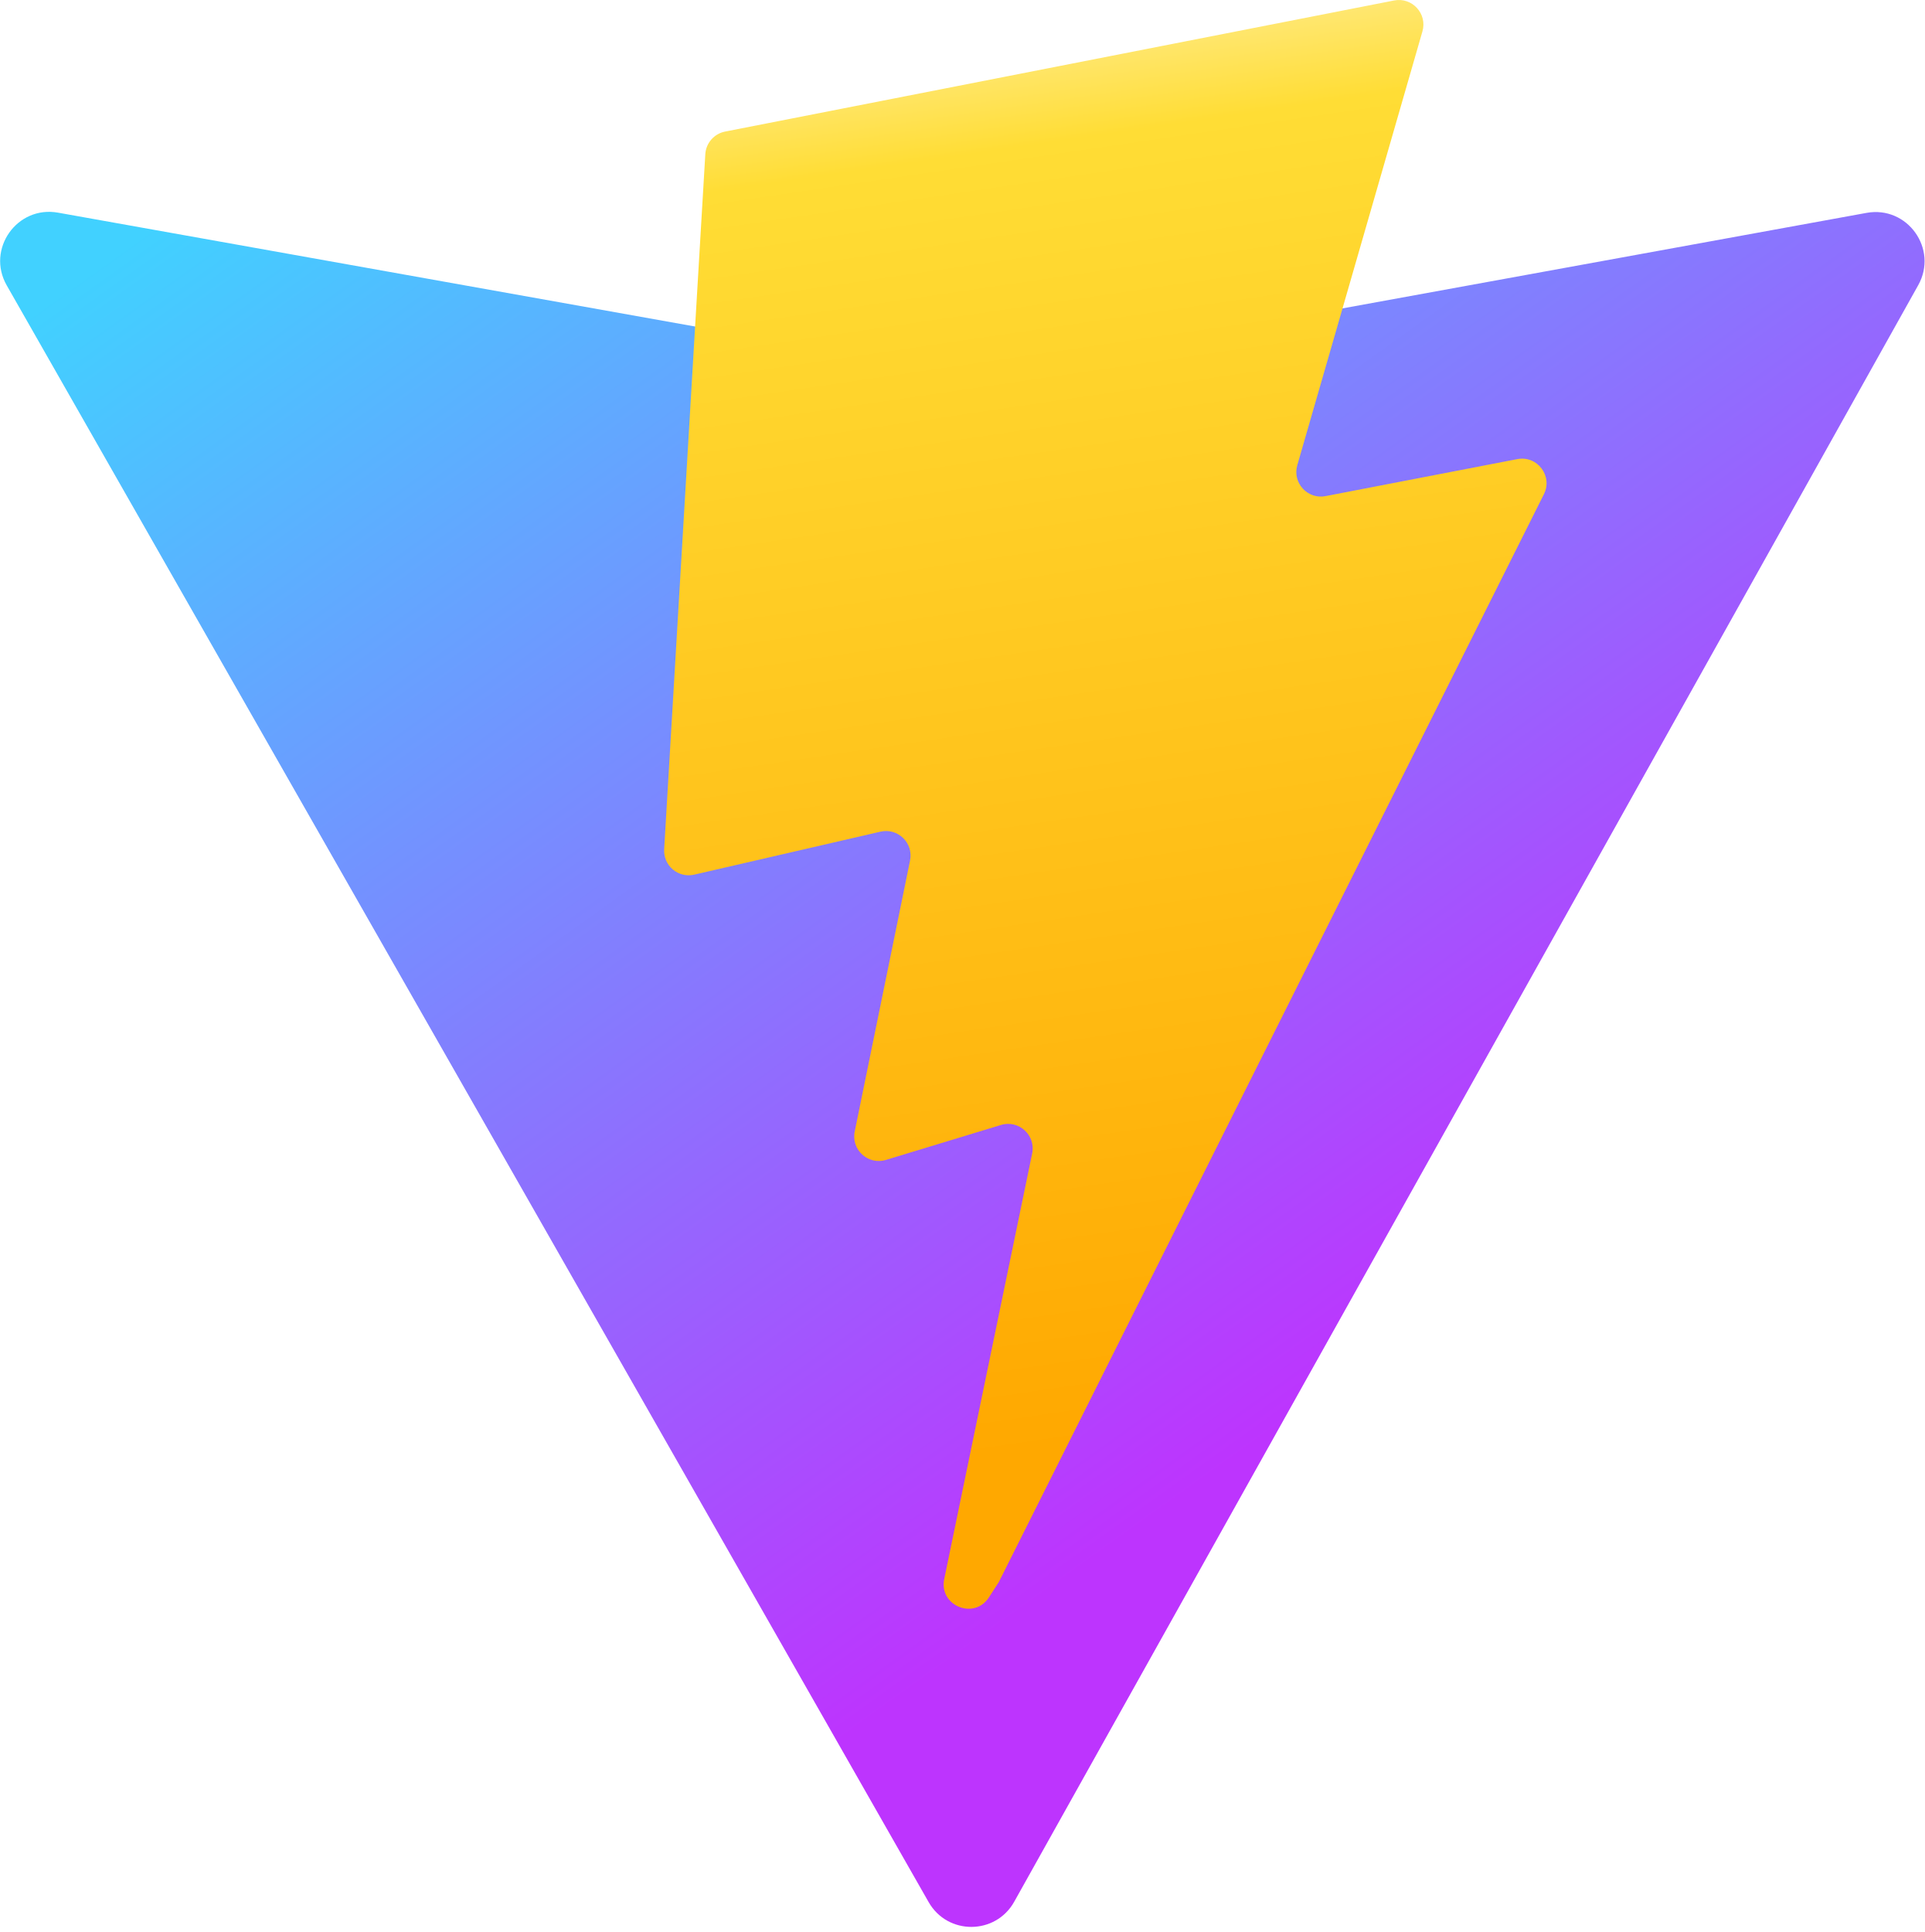
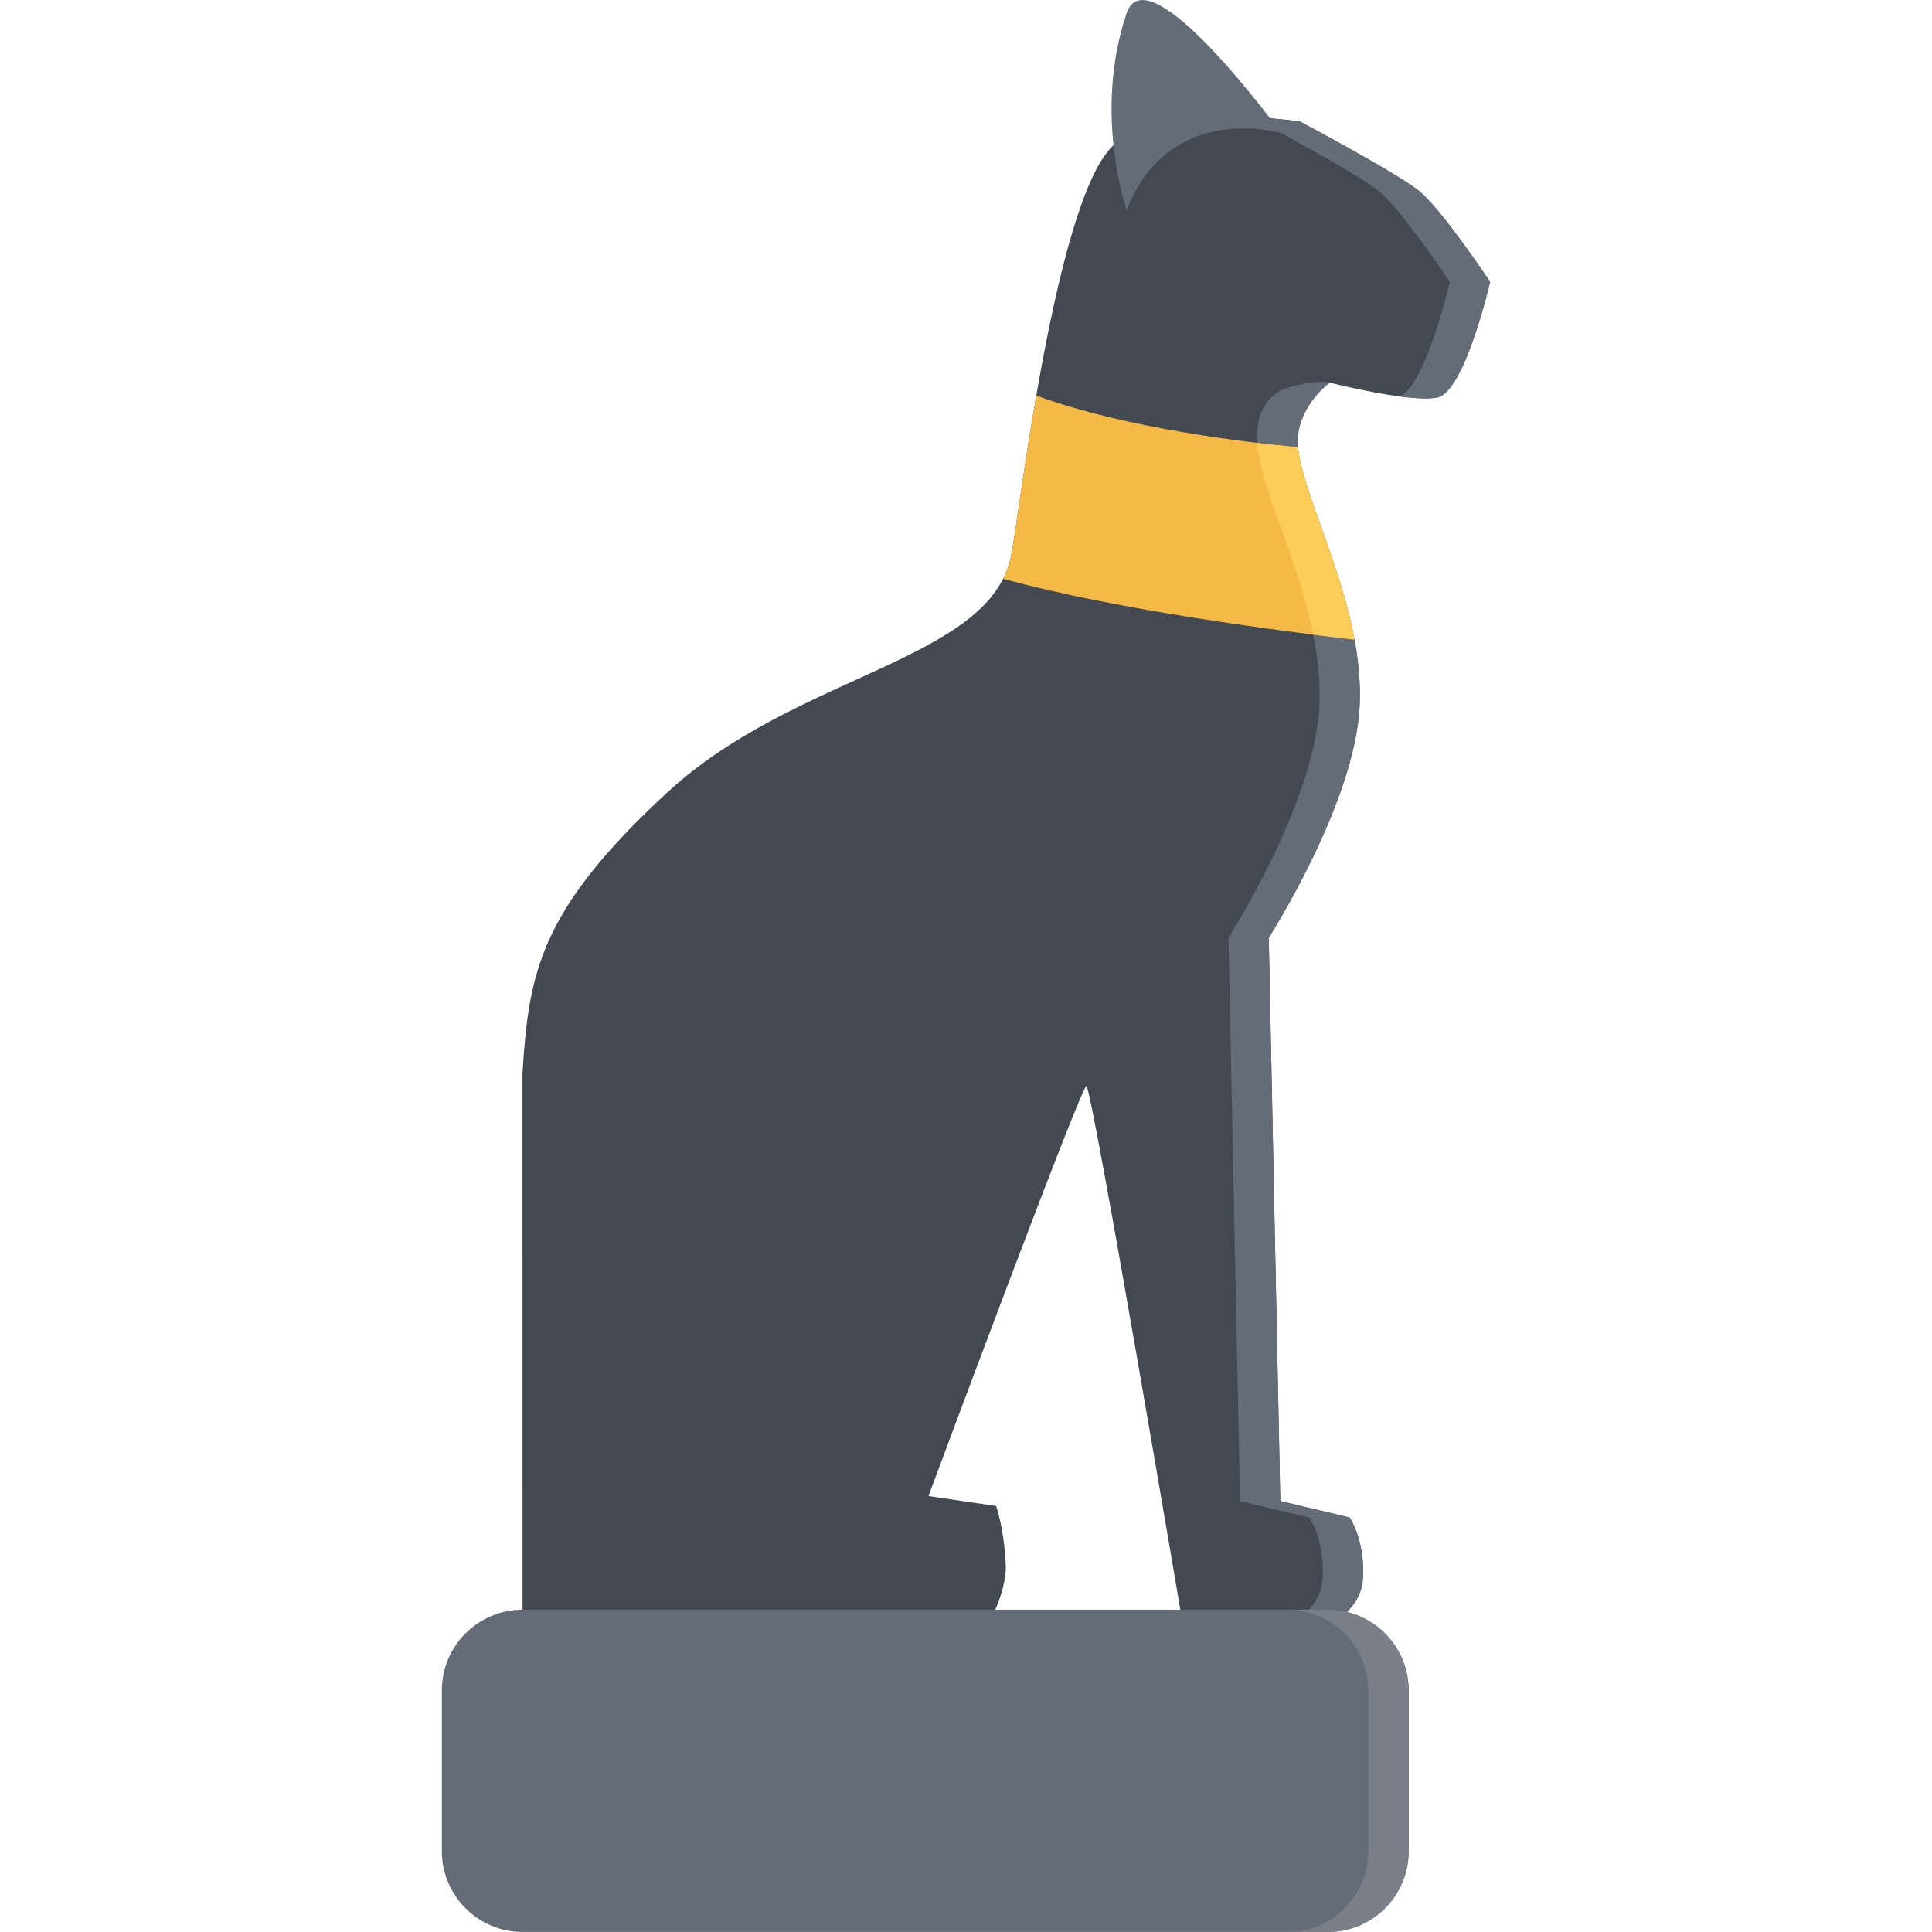
- <svg xmlns="http://www.w3.org/2000/svg" aria-hidden="true" role="img" class="iconify iconify--logos" width="31.88" height="32" preserveAspectRatio="xMidYMid meet" viewBox="0 0 256 257">
-   <defs>
-     <linearGradient id="IconifyId1813088fe1fbc01fb466" x1="-.828%" x2="57.636%" y1="7.652%" y2="78.411%">
-       <stop offset="0%" stop-color="#41D1FF" />
-       <stop offset="100%" stop-color="#BD34FE" />
-     </linearGradient>
-     <linearGradient id="IconifyId1813088fe1fbc01fb467" x1="43.376%" x2="50.316%" y1="2.242%" y2="89.03%">
-       <stop offset="0%" stop-color="#FFEA83" />
-       <stop offset="8.333%" stop-color="#FFDD35" />
-       <stop offset="100%" stop-color="#FFA800" />
-     </linearGradient>
-   </defs>
-   <path fill="url(#IconifyId1813088fe1fbc01fb466)" d="M255.153 37.938L134.897 252.976c-2.483 4.44-8.862 4.466-11.382.048L.875 37.958c-2.746-4.814 1.371-10.646 6.827-9.67l120.385 21.517a6.537 6.537 0 0 0 2.322-.004l117.867-21.483c5.438-.991 9.574 4.796 6.877 9.62Z" />
-   <path fill="url(#IconifyId1813088fe1fbc01fb467)" d="M185.432.063L96.44 17.501a3.268 3.268 0 0 0-2.634 3.014l-5.474 92.456a3.268 3.268 0 0 0 3.997 3.378l24.777-5.718c2.318-.535 4.413 1.507 3.936 3.838l-7.361 36.047c-.495 2.426 1.782 4.5 4.151 3.78l15.304-4.649c2.372-.72 4.652 1.36 4.15 3.788l-11.698 56.621c-.732 3.542 3.979 5.473 5.943 2.437l1.313-2.028l72.516-144.72c1.215-2.423-.88-5.186-3.54-4.672l-25.505 4.922c-2.396.462-4.435-1.77-3.759-4.114l16.646-57.705c.677-2.35-1.37-4.583-3.769-4.113Z" />
+ <svg xmlns="http://www.w3.org/2000/svg" class="icon" style="width: 1em;height: 1em;vertical-align: middle;fill: currentColor;overflow: hidden;" viewBox="0 0 1024 1024" version="1.1" p-id="1801">
+   <path d="M276.914 568.812c3.376-52.874 8.656-85.934 76.842-148.87 68.152-62.904 170.586-69.466 182.12-125.184 4.282-20.718 24.53-199.056 56.902-219.776 32.406-20.716 96.308-10.532 96.308-10.532s51.094 27.156 63.062 36.782c11.938 9.626 37.654 48.154 37.654 48.154s-13.438 58.374-28.03 61.31c-14.596 2.906-56.906-7.876-56.906-7.876s-21.03 7-16.654 36.748c4.374 29.782 35.032 83.186 32.404 134.842-2.626 51.684-48.154 122.588-48.154 122.588l6.124 298.584 36.782 8.75s8.312 12.248 7 32.404c-1.312 20.126-24.092 26.844-24.092 26.844h-70.904s-48.716-287.896-51.562-287.96c-2.842-0.062-83.714 217.338-83.714 217.338l35.874 5.25s4.376 12.126 5.126 32.06c0.374 9.75-7.752 41.438-28.312 41.312l-227.836 2.938-0.034-305.706z" fill="#424953" p-id="1802" />
+   <path d="M752.148 101.234c-11.968-9.626-63.062-36.782-63.062-36.782s-21.56-3.436-45.996-2.248c14.374 0.624 24.654 2.248 24.654 2.248s51.092 27.156 63.03 36.782c11.968 9.626 37.654 48.154 37.654 48.154s-12.436 54.186-26.404 60.748c7.874 1.032 15.188 1.468 19.75 0.562 14.592-2.938 28.03-61.31 28.03-61.31s-25.718-38.528-37.656-48.154zM678.586 795.586l-6.124-298.584s45.53-70.904 48.154-122.588c2.626-51.656-28.032-105.06-32.404-134.842-2.782-18.998 10.812-32.216 16.654-36.748-8.782-1.844-22.466 2.782-22.466 2.782s-19.904 4.218-15.532 33.966c4.376 29.782 35.032 83.186 32.406 134.842-2.626 51.684-48.156 122.588-48.156 122.588l6.126 298.584 36.782 8.75s8.31 12.248 7 32.404c-1.314 20.126-24.094 26.844-24.094 26.844h21.344s22.78-6.718 24.092-26.844c1.312-20.156-7-32.404-7-32.404l-36.782-8.75z" fill="#646C77" p-id="1803" />
+   <path d="M597.09 7.082c-17.904 53.06 0.062 104.184 0.062 104.184 23.062-58.31 81.934-40.688 81.934-40.688s-70.62-97.09-81.996-63.496z" fill="#646C77" p-id="1804" />
+   <path d="M687.9 237.042c-25.25-2.344-90.874-9.782-138.652-27.376-7.032 40.53-11.592 76.466-13.374 85.092a48.56 48.56 0 0 1-4.19 11.968c60.31 16.748 150.714 28.186 186.212 32.28-7.312-39.436-26.312-76.466-29.686-99.436-0.124-0.872-0.216-1.714-0.31-2.528z" fill="#F5BA45" p-id="1805" />
+   <path d="M666.338 234.73c0.062 0.842 0.406 3.966 0.532 4.842 3.282 22.468 21.532 58.344 29.156 96.81 8.56 1.062 15.966 1.938 21.874 2.626-7.312-39.436-26.312-76.466-29.686-99.436-0.126-0.876-0.218-1.716-0.312-2.53-25.252-2.342-21.564-2.312-21.564-2.312z" fill="#FECD57" p-id="1806" />
+   <path d="M703.9 853.178H276.914c-23.5 0-42.716 19.216-42.716 42.716v85.404c0 23.468 19.216 42.686 42.716 42.686H703.9c23.498 0 42.714-19.216 42.714-42.686v-85.404c0.002-23.5-19.216-42.716-42.714-42.716z" fill="#646C77" p-id="1807" />
+   <path d="M703.9 853.178h-21.344c23.468 0 42.688 19.216 42.688 42.716v85.404c0 23.468-19.218 42.686-42.688 42.686h21.344c23.498 0 42.714-19.216 42.714-42.686v-85.404c0.002-23.5-19.216-42.716-42.714-42.716z" fill="#798089" p-id="1808" />
</svg>
